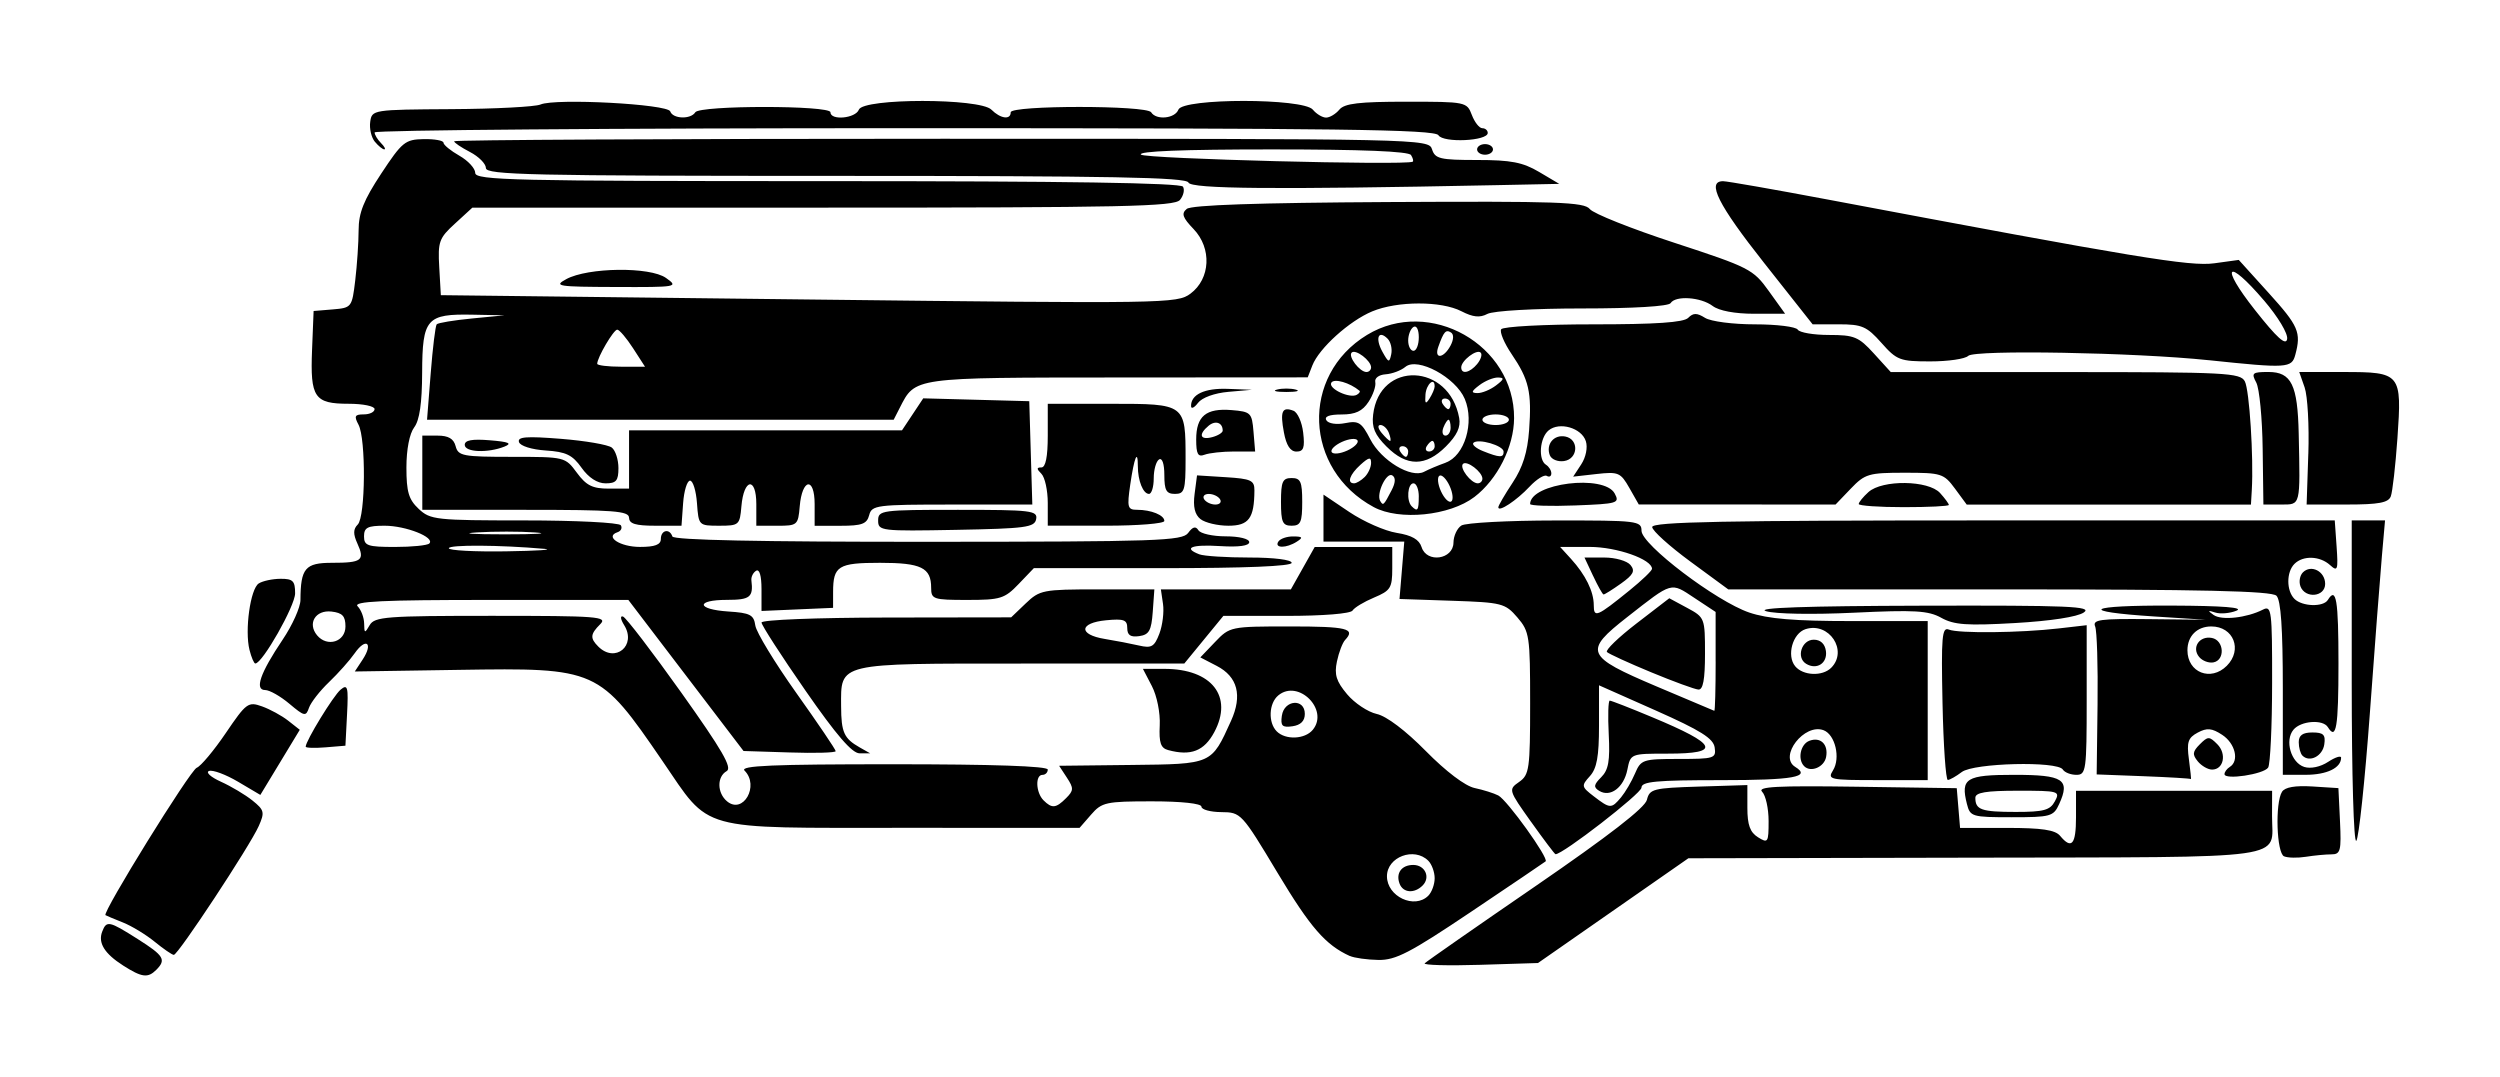
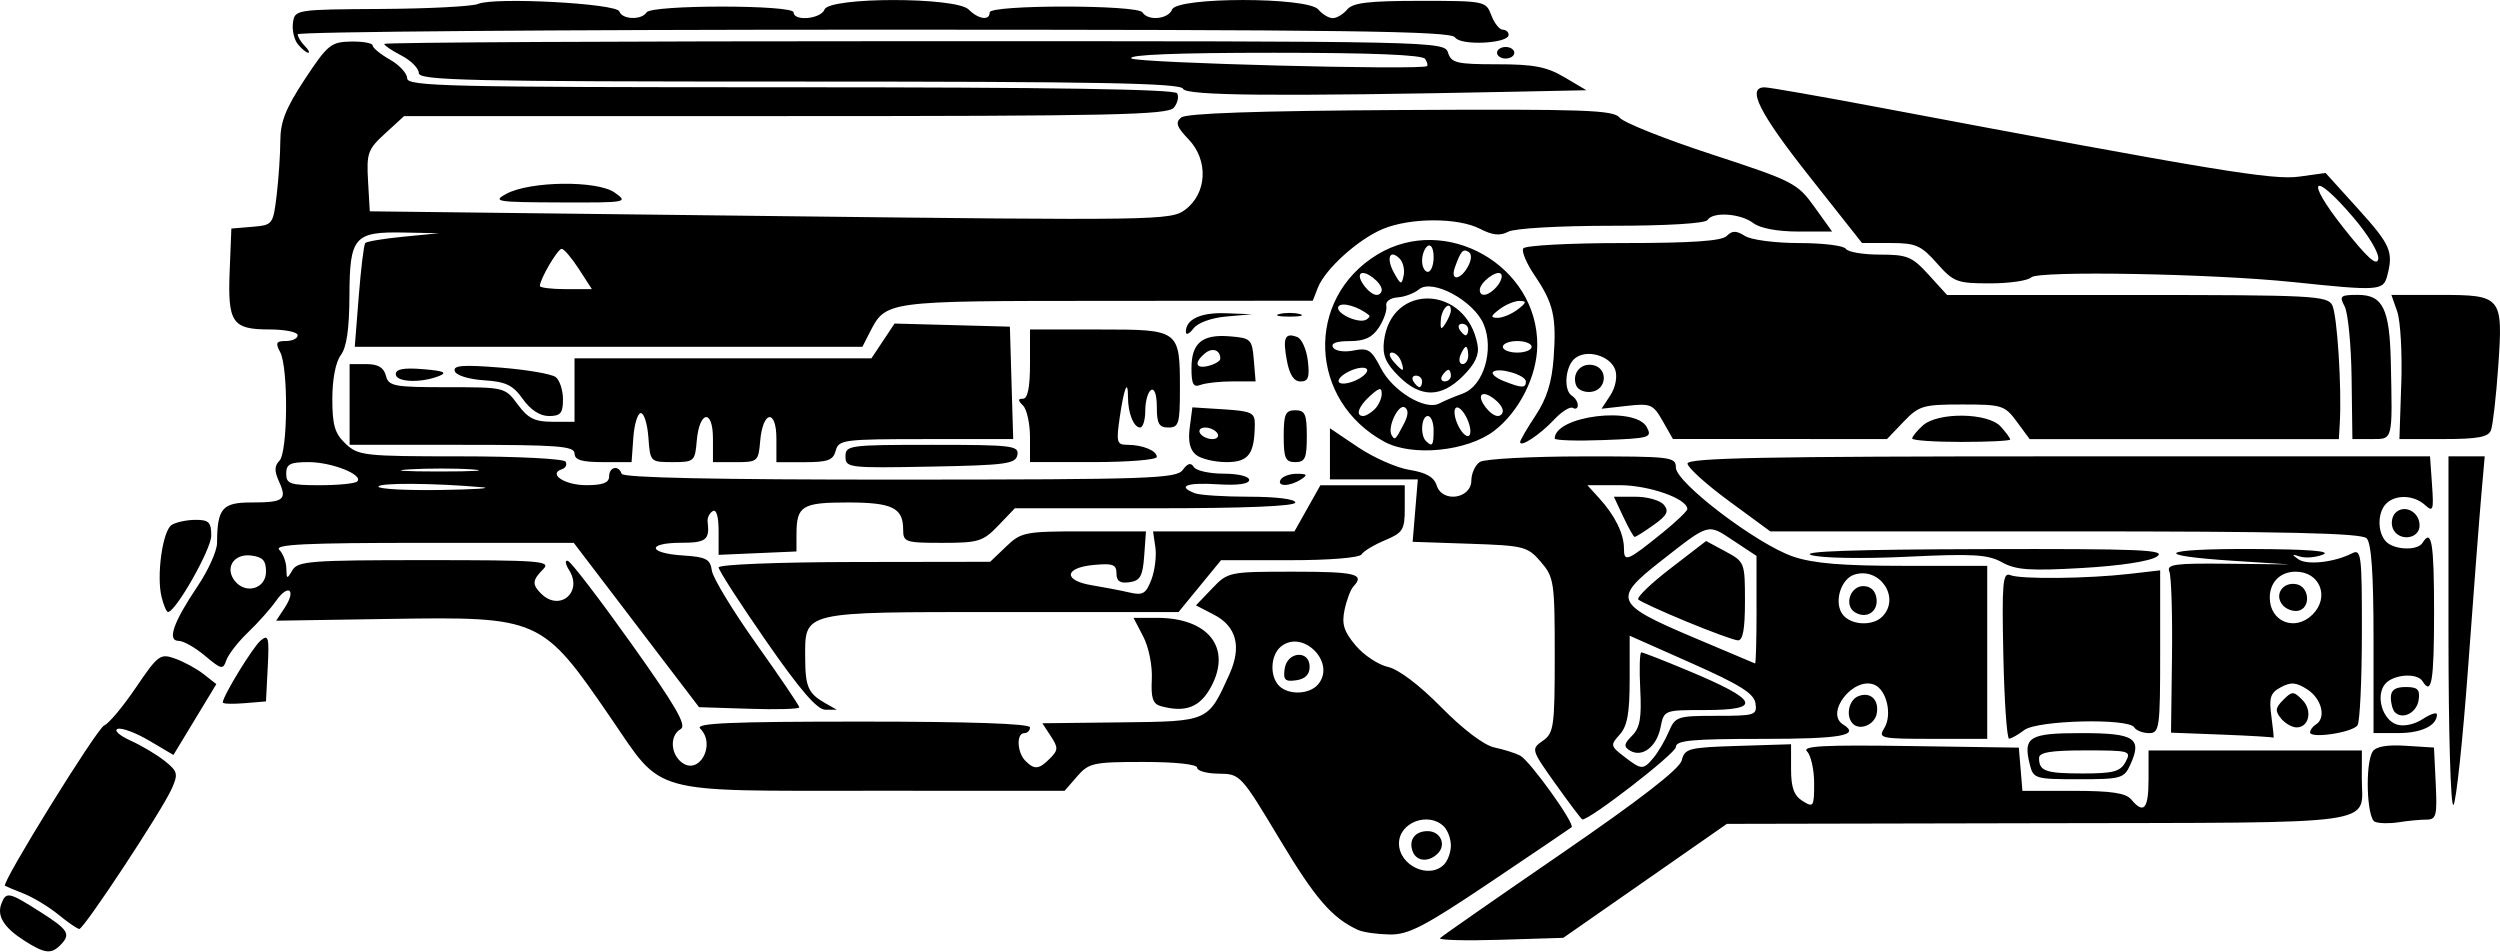
- <svg xmlns="http://www.w3.org/2000/svg" width="297.289" height="128" viewBox="0 0 78.658 33.867" version="1.1" id="svg8">
+ <svg xmlns="http://www.w3.org/2000/svg" width="72.308" height="27.517" viewBox="3.175 3.175 72.308 27.517" version="1.1" id="svg8">
  <defs id="defs2" />
  <g id="layer1">
    <path style="fill:#000000;stroke-width:0.167;fill-opacity:1" d="m 3.876,30.38 c -0.589,-0.377 -0.797,-0.712 -0.661,-1.067 0.137,-0.357 0.213,-0.341 1.117,0.232 0.829,0.526 0.904,0.65 0.583,0.971 -0.263,0.263 -0.452,0.239 -1.039,-0.136 z m 40.951,-0.072 c 0.057,-0.058 1.633,-1.156 3.502,-2.439 2.288,-1.572 3.427,-2.454 3.488,-2.703 0.084,-0.343 0.199,-0.373 1.626,-0.417 l 1.535,-0.048 v 0.717 c 0,0.536 0.084,0.769 0.334,0.925 0.314,0.196 0.334,0.167 0.334,-0.51 0,-0.395 -0.092,-0.81 -0.204,-0.922 -0.161,-0.161 0.466,-0.194 2.96,-0.158 l 3.164,0.046 0.052,0.625 0.052,0.625 h 1.47 c 1.104,0 1.522,0.062 1.678,0.25 0.362,0.436 0.5,0.274 0.5,-0.584 v -0.834 h 3.085 3.085 l -0.002,0.792 c -0.004,1.4 0.774,1.29 -9.341,1.312 l -9.023,0.019 -2.366,1.648 -2.366,1.648 -1.834,0.057 c -1.009,0.031 -1.787,0.009 -1.73,-0.049 z m -2.356,-0.228 c -0.763,-0.346 -1.242,-0.896 -2.275,-2.617 -1.131,-1.884 -1.151,-1.906 -1.77,-1.911 -0.344,-0.003 -0.625,-0.08 -0.625,-0.172 0,-0.099 -0.629,-0.167 -1.554,-0.167 -1.45,0 -1.579,0.028 -1.917,0.417 l -0.363,0.417 -5.546,-6.72e-4 c -6.53,-7.15e-4 -6.046,0.134 -7.578,-2.103 -1.994,-2.911 -2.048,-2.935 -6.409,-2.867 l -3.271,0.051 0.25,-0.38 c 0.341,-0.52 0.101,-0.702 -0.254,-0.193 -0.156,0.224 -0.52,0.632 -0.807,0.907 -0.288,0.275 -0.571,0.638 -0.63,0.807 C 9.625,22.551 9.579,22.542 9.105,22.143 8.823,21.905 8.48,21.711 8.343,21.711 c -0.342,0 -0.157,-0.534 0.548,-1.582 0.308,-0.457 0.561,-1.02 0.562,-1.251 0.005,-1 0.149,-1.17 0.99,-1.17 0.942,0 1.043,-0.076 0.802,-0.605 -0.137,-0.301 -0.134,-0.455 0.011,-0.6 0.245,-0.245 0.262,-2.694 0.023,-3.142 -0.144,-0.27 -0.117,-0.323 0.167,-0.323 0.187,0 0.339,-0.075 0.339,-0.167 0,-0.092 -0.366,-0.167 -0.813,-0.167 -1.082,0 -1.214,-0.194 -1.154,-1.694 l 0.049,-1.225 0.603,-0.05 c 0.594,-0.05 0.605,-0.064 0.707,-0.917 0.057,-0.477 0.105,-1.185 0.106,-1.573 0.001,-0.55 0.159,-0.945 0.71,-1.781 0.658,-0.997 0.754,-1.076 1.334,-1.087 0.344,-0.006 0.626,0.045 0.626,0.113 5.6e-4,0.069 0.226,0.253 0.5,0.409 0.275,0.156 0.499,0.4 0.499,0.542 0,0.23 1.194,0.258 11.08,0.258 7.517,0 11.115,0.056 11.188,0.174 0.059,0.096 0.017,0.283 -0.094,0.417 -0.173,0.208 -1.778,0.243 -11.234,0.243 H 14.862 L 14.316,7.034 c -0.503,0.459 -0.542,0.569 -0.496,1.376 l 0.05,0.877 11.578,0.136 c 11.254,0.132 11.59,0.127 12.007,-0.183 0.631,-0.469 0.678,-1.428 0.1,-2.032 -0.349,-0.364 -0.392,-0.49 -0.216,-0.635 0.148,-0.122 2.219,-0.193 6.35,-0.216 5.336,-0.029 6.157,-6.328e-4 6.333,0.222 0.111,0.141 1.308,0.618 2.66,1.06 2.363,0.774 2.478,0.832 2.971,1.519 l 0.513,0.714 H 55.189 c -0.603,0 -1.104,-0.094 -1.303,-0.245 -0.372,-0.281 -1.172,-0.335 -1.324,-0.089 -0.062,0.1 -1.173,0.167 -2.773,0.167 -1.513,0 -2.809,0.074 -2.991,0.172 -0.236,0.126 -0.452,0.104 -0.815,-0.083 -0.636,-0.329 -2.016,-0.327 -2.809,0.003 -0.72,0.3 -1.672,1.16 -1.883,1.701 l -0.146,0.375 -5.966,0.004 c -6.488,0.004 -6.375,-0.012 -6.87,0.955 L 28.118,13.206 H 20.777 13.436 L 13.551,11.747 c 0.063,-0.803 0.148,-1.497 0.189,-1.543 0.041,-0.046 0.538,-0.128 1.104,-0.183 l 1.029,-0.1 -1.001,-0.02 c -1.453,-0.029 -1.583,0.12 -1.59,1.822 -0.004,0.965 -0.081,1.5 -0.25,1.723 -0.148,0.196 -0.245,0.695 -0.245,1.263 0,0.767 0.071,1.006 0.386,1.302 0.366,0.344 0.537,0.363 3.326,0.363 1.617,0 2.982,0.069 3.034,0.153 0.052,0.084 0.005,0.182 -0.103,0.218 -0.416,0.139 0.079,0.463 0.705,0.463 0.473,0 0.657,-0.07 0.657,-0.25 0,-0.282 0.275,-0.342 0.363,-0.079 0.038,0.114 2.733,0.17 8.042,0.168 7.238,-0.003 8.003,-0.029 8.187,-0.28 0.142,-0.195 0.237,-0.22 0.321,-0.084 0.065,0.106 0.452,0.192 0.859,0.192 0.424,0 0.741,0.078 0.741,0.182 0,0.117 -0.33,0.162 -0.917,0.125 -0.897,-0.056 -1.18,0.056 -0.653,0.259 0.145,0.056 0.858,0.101 1.584,0.101 0.769,0 1.321,0.07 1.321,0.167 0,0.107 -1.463,0.167 -4.055,0.167 H 32.528 l -0.479,0.5 c -0.441,0.46 -0.571,0.5 -1.616,0.5 -1.074,0 -1.136,-0.021 -1.136,-0.384 0,-0.631 -0.314,-0.784 -1.608,-0.784 -1.316,0 -1.476,0.099 -1.477,0.917 l -6.72e-4,0.5 -1.126,0.049 -1.126,0.049 v -0.685 c 0,-0.426 -0.065,-0.645 -0.171,-0.579 -0.094,0.058 -0.16,0.194 -0.147,0.302 0.065,0.528 -0.041,0.613 -0.766,0.613 -1,0 -0.965,0.301 0.042,0.366 0.684,0.044 0.8,0.104 0.847,0.439 0.03,0.214 0.612,1.17 1.292,2.127 0.681,0.956 1.237,1.779 1.237,1.828 0,0.049 -0.653,0.068 -1.451,0.041 L 23.394,23.629 21.582,21.253 19.77,18.876 h -4.359 c -3.39,0 -4.314,0.044 -4.159,0.2 0.11,0.11 0.202,0.354 0.205,0.542 0.005,0.312 0.02,0.317 0.175,0.05 0.154,-0.264 0.521,-0.292 3.843,-0.292 3.339,0 3.649,0.024 3.411,0.262 -0.315,0.315 -0.326,0.441 -0.062,0.705 0.532,0.532 1.214,-0.033 0.814,-0.674 -0.116,-0.186 -0.131,-0.304 -0.035,-0.27 0.094,0.033 0.919,1.11 1.834,2.395 1.287,1.808 1.609,2.365 1.426,2.468 -0.31,0.175 -0.303,0.688 0.013,0.951 0.506,0.42 1.025,-0.492 0.55,-0.967 -0.156,-0.156 0.882,-0.2 4.67,-0.2 3.135,0 4.87,0.059 4.87,0.167 0,0.092 -0.075,0.167 -0.167,0.167 -0.232,0 -0.209,0.558 0.033,0.8 0.265,0.265 0.391,0.253 0.712,-0.069 0.239,-0.239 0.242,-0.311 0.024,-0.643 l -0.245,-0.374 2.281,-0.026 c 2.542,-0.029 2.506,-0.013 3.128,-1.387 0.362,-0.8 0.209,-1.389 -0.45,-1.73 l -0.516,-0.267 0.466,-0.487 c 0.461,-0.482 0.486,-0.487 2.353,-0.487 1.8,0 2.075,0.067 1.737,0.425 -0.082,0.087 -0.198,0.392 -0.258,0.678 -0.087,0.413 -0.021,0.624 0.32,1.03 0.236,0.281 0.656,0.56 0.933,0.621 0.307,0.067 0.91,0.523 1.545,1.168 0.631,0.64 1.236,1.099 1.535,1.162 0.272,0.058 0.606,0.163 0.744,0.234 0.281,0.145 1.6,1.983 1.489,2.074 -0.039,0.032 -1.094,0.746 -2.345,1.586 -1.923,1.292 -2.373,1.525 -2.918,1.515 -0.355,-0.006 -0.757,-0.063 -0.895,-0.125 z m 2.468,-1.898 c 0.11,-0.11 0.2,-0.358 0.2,-0.55 0,-0.193 -0.09,-0.44 -0.2,-0.55 -0.443,-0.443 -1.301,-0.121 -1.301,0.488 0,0.638 0.867,1.046 1.301,0.612 z M 44.036,27.806 c -0.127,-0.332 0.061,-0.592 0.429,-0.592 0.373,0 0.551,0.391 0.295,0.647 -0.26,0.26 -0.613,0.234 -0.724,-0.055 z m -2.733,-4.842 c 0.523,-0.63 -0.454,-1.607 -1.084,-1.084 -0.299,0.248 -0.324,0.856 -0.048,1.132 0.276,0.276 0.884,0.251 1.132,-0.048 z M 40.332,22.517 c 0.071,-0.502 0.722,-0.552 0.722,-0.055 0,0.222 -0.13,0.352 -0.389,0.389 -0.323,0.046 -0.379,-0.01 -0.334,-0.334 z M 10.869,19.71 c 0,-0.326 -0.096,-0.428 -0.437,-0.468 -0.505,-0.059 -0.767,0.372 -0.456,0.747 0.32,0.385 0.893,0.206 0.893,-0.279 z m 6.254,-2.442 c -1.397,-0.123 -3.003,-0.133 -3.002,-0.018 2.06e-4,0.069 0.807,0.112 1.793,0.097 0.986,-0.015 1.53,-0.051 1.209,-0.08 z M 13.507,17.1 C 13.698,16.909 12.772,16.541 12.101,16.541 c -0.537,0 -0.648,0.057 -0.648,0.334 0,0.295 0.111,0.334 0.973,0.334 0.535,0 1.022,-0.049 1.081,-0.109 z m 3.33,-0.348 c -0.478,-0.034 -1.304,-0.034 -1.834,-6.72e-4 -0.531,0.033 -0.14,0.061 0.869,0.061 1.009,3.83e-4 1.443,-0.027 0.965,-0.06 z m 3.081,-5.796 c -0.207,-0.32 -0.431,-0.583 -0.498,-0.584 -0.114,-0.002 -0.63,0.877 -0.63,1.074 0,0.05 0.338,0.092 0.752,0.092 h 0.752 z M 4.867,29.631 C 4.593,29.407 4.143,29.134 3.867,29.024 3.59,28.914 3.344,28.811 3.319,28.794 c -0.112,-0.075 2.663,-4.558 2.871,-4.638 0.128,-0.049 0.54,-0.54 0.914,-1.092 0.645,-0.95 0.705,-0.994 1.139,-0.839 0.252,0.09 0.623,0.292 0.824,0.45 L 9.432,22.962 8.812,23.986 8.191,25.011 7.491,24.597 C 7.105,24.369 6.694,24.216 6.578,24.257 c -0.116,0.041 0.051,0.193 0.372,0.338 0.321,0.145 0.768,0.411 0.993,0.592 0.373,0.3 0.39,0.371 0.198,0.803 -0.281,0.632 -2.543,4.061 -2.673,4.054 -0.056,-0.003 -0.327,-0.189 -0.601,-0.413 z M 71.865,26.944 c -0.237,-0.102 -0.287,-1.682 -0.065,-2.032 0.092,-0.145 0.415,-0.201 0.956,-0.167 l 0.818,0.052 0.05,1.042 c 0.045,0.934 0.016,1.042 -0.271,1.042 -0.176,0 -0.536,0.034 -0.8,0.076 -0.264,0.042 -0.573,0.036 -0.688,-0.014 z M 48.172,25.858 c -0.712,-1.001 -0.717,-1.017 -0.375,-1.256 0.32,-0.224 0.346,-0.405 0.346,-2.475 0,-2.119 -0.02,-2.256 -0.402,-2.701 -0.383,-0.445 -0.483,-0.471 -2.055,-0.524 l -1.653,-0.056 0.075,-0.903 0.075,-0.903 h -1.271 -1.271 v -0.739 -0.739 l 0.814,0.548 c 0.448,0.301 1.118,0.597 1.49,0.656 0.479,0.077 0.707,0.208 0.784,0.451 0.161,0.508 0.996,0.388 1.002,-0.144 0.002,-0.211 0.115,-0.454 0.25,-0.539 0.135,-0.085 1.465,-0.157 2.956,-0.158 2.579,-0.003 2.71,0.013 2.71,0.323 0,0.436 2.353,2.222 3.391,2.574 0.582,0.198 1.425,0.268 3.202,0.268 h 2.412 v 2.502 2.502 h -1.586 c -1.501,0 -1.575,-0.017 -1.393,-0.308 0.241,-0.387 0.069,-1.121 -0.295,-1.261 -0.605,-0.232 -1.425,0.825 -0.895,1.153 0.512,0.316 -0.053,0.417 -2.335,0.417 -2.047,0 -2.502,0.043 -2.502,0.236 0,0.183 -2.494,2.114 -2.705,2.094 -0.026,-0.003 -0.371,-0.461 -0.768,-1.018 z m 2.831,-0.77 c 0.134,-0.161 0.332,-0.498 0.439,-0.75 0.187,-0.439 0.246,-0.459 1.378,-0.459 1.119,0 1.18,-0.019 1.129,-0.362 -0.042,-0.284 -0.442,-0.535 -1.846,-1.159 l -1.793,-0.796 v 1.271 c 0,0.969 -0.068,1.346 -0.288,1.588 -0.274,0.303 -0.268,0.333 0.125,0.635 0.51,0.392 0.553,0.394 0.855,0.033 z M 50.316,24.883 c -0.185,-0.114 -0.173,-0.193 0.064,-0.43 0.229,-0.229 0.279,-0.514 0.236,-1.35 -0.03,-0.583 -0.016,-1.059 0.032,-1.059 0.048,1.67e-4 0.648,0.234 1.334,0.521 2.073,0.864 2.195,1.147 0.493,1.147 -1.171,0 -1.172,8.6e-5 -1.273,0.506 -0.112,0.561 -0.537,0.88 -0.885,0.665 z m 3.663,-4.067 v -1.562 l -0.673,-0.445 c -0.748,-0.495 -0.674,-0.517 -2.104,0.603 -1.385,1.084 -1.322,1.234 0.916,2.184 0.978,0.415 1.797,0.761 1.82,0.769 0.023,0.008 0.042,-0.689 0.042,-1.548 z m -2.033,0.334 c -0.706,-0.292 -1.329,-0.578 -1.386,-0.635 -0.057,-0.057 0.361,-0.461 0.929,-0.898 l 1.032,-0.794 0.562,0.303 c 0.554,0.298 0.562,0.319 0.562,1.444 0,0.81 -0.061,1.137 -0.208,1.126 -0.115,-0.008 -0.786,-0.254 -1.491,-0.546 z m 5.669,-0.139 c 0.539,-0.539 -0.066,-1.451 -0.806,-1.216 -0.407,0.129 -0.603,0.834 -0.326,1.168 0.248,0.299 0.856,0.324 1.132,0.048 z m -0.79,-0.127 c -0.319,-0.197 -0.139,-0.757 0.242,-0.757 0.211,0 0.35,0.129 0.382,0.354 0.055,0.386 -0.29,0.609 -0.624,0.403 z m -5.555,-2.308 c 0.39,-0.316 0.708,-0.621 0.708,-0.679 -0.003,-0.3 -1.109,-0.689 -1.959,-0.689 h -0.933 l 0.342,0.375 c 0.459,0.504 0.717,1.029 0.717,1.458 0,0.408 0.094,0.37 1.126,-0.466 z m -1.146,-0.456 -0.271,-0.578 h 0.626 c 0.344,0 0.713,0.105 0.82,0.234 0.155,0.187 0.095,0.305 -0.297,0.584 -0.27,0.192 -0.517,0.347 -0.549,0.344 -0.032,-0.003 -0.179,-0.266 -0.328,-0.584 z m 23.869,3.374 v -5.12 h 0.524 0.524 l -0.099,1.126 c -0.055,0.619 -0.226,2.852 -0.38,4.961 -0.155,2.11 -0.346,3.907 -0.425,3.994 -0.081,0.089 -0.144,-2.078 -0.144,-4.961 z M 61.886,25.297 c -0.204,-0.811 -0.03,-0.918 1.493,-0.918 1.543,0 1.763,0.144 1.409,0.919 -0.178,0.391 -0.266,0.415 -1.493,0.415 -1.252,0 -1.308,-0.017 -1.409,-0.417 z m 2.767,-0.084 c 0.172,-0.321 0.127,-0.334 -1.162,-0.334 -1.006,0 -1.34,0.056 -1.34,0.222 0,0.379 0.188,0.445 1.273,0.445 0.88,0 1.079,-0.054 1.229,-0.334 z m -3.535,-3.087 c -0.044,-2.099 -0.017,-2.407 0.2,-2.317 0.3,0.124 2.244,0.104 3.46,-0.037 l 0.876,-0.101 v 2.354 c 0,2.219 -0.019,2.354 -0.324,2.354 -0.178,0 -0.37,-0.075 -0.427,-0.167 -0.168,-0.272 -2.801,-0.207 -3.178,0.078 -0.178,0.135 -0.376,0.247 -0.44,0.25 -0.064,0.003 -0.139,-1.084 -0.167,-2.415 z m 6.319,2.296 -1.469,-0.056 0.028,-2.203 c 0.015,-1.212 -0.019,-2.316 -0.076,-2.453 -0.089,-0.214 0.156,-0.247 1.691,-0.23 l 1.795,0.02 -1.612,-0.103 c -2.463,-0.158 -2.152,-0.355 0.542,-0.343 1.609,0.007 2.28,0.06 2.029,0.161 -0.206,0.083 -0.507,0.109 -0.667,0.057 -0.238,-0.077 -0.247,-0.062 -0.049,0.078 0.251,0.178 1.04,0.091 1.55,-0.169 0.272,-0.139 0.292,0.022 0.289,2.317 -0.001,1.356 -0.058,2.55 -0.125,2.653 -0.138,0.211 -1.373,0.397 -1.373,0.206 0,-0.068 0.075,-0.17 0.167,-0.227 0.304,-0.188 0.173,-0.739 -0.239,-1.009 -0.325,-0.213 -0.478,-0.227 -0.77,-0.071 -0.307,0.164 -0.351,0.298 -0.277,0.846 0.048,0.358 0.076,0.635 0.061,0.616 -0.014,-0.019 -0.687,-0.059 -1.495,-0.09 z m 2.625,-3.473 c 0.504,-0.504 0.214,-1.239 -0.488,-1.239 -0.447,0 -0.75,0.303 -0.75,0.75 0,0.702 0.735,0.992 1.239,0.488 z m -0.869,-0.278 c -0.246,-0.296 0.008,-0.675 0.401,-0.599 0.384,0.074 0.422,0.697 0.048,0.769 -0.146,0.028 -0.348,-0.048 -0.449,-0.17 z m 2.632,0.991 c 0,-1.892 -0.061,-2.779 -0.2,-2.918 -0.15,-0.15 -2.317,-0.2 -8.724,-0.2 h -8.524 l -1.193,-0.876 C 52.526,17.185 51.987,16.698 51.983,16.583 51.979,16.418 54.234,16.374 62.718,16.374 h 10.741 l 0.058,0.822 c 0.052,0.74 0.032,0.799 -0.205,0.584 -0.321,-0.291 -0.85,-0.309 -1.121,-0.038 -0.257,0.257 -0.257,0.843 0,1.101 0.243,0.243 0.908,0.264 1.051,0.033 0.264,-0.427 0.334,-0.01 0.334,2.001 0,2.011 -0.07,2.428 -0.334,2.001 -0.156,-0.252 -0.849,-0.2 -1.082,0.081 -0.282,0.339 -0.078,1.039 0.34,1.172 0.201,0.064 0.51,-0.002 0.75,-0.16 0.225,-0.147 0.409,-0.206 0.409,-0.131 0,0.322 -0.449,0.538 -1.117,0.538 h -0.717 z m -15.059,2.446 c -0.216,-0.216 -0.12,-0.692 0.161,-0.799 0.351,-0.135 0.605,0.11 0.528,0.51 -0.061,0.318 -0.483,0.495 -0.689,0.289 z m 12.384,-0.153 c -0.177,-0.214 -0.166,-0.307 0.063,-0.536 0.257,-0.257 0.298,-0.257 0.55,-0.004 0.303,0.303 0.201,0.799 -0.164,0.799 -0.129,0 -0.332,-0.116 -0.45,-0.259 z m 3.293,-0.18 c -0.064,-0.064 -0.117,-0.255 -0.117,-0.423 0,-0.217 0.124,-0.306 0.429,-0.306 0.348,0 0.419,0.07 0.375,0.374 -0.053,0.37 -0.461,0.581 -0.687,0.355 z M 25.336,21.719 c -0.757,-1.09 -1.376,-2.05 -1.376,-2.132 0,-0.085 1.715,-0.153 3.927,-0.157 l 3.927,-0.006 0.46,-0.44 c 0.439,-0.42 0.542,-0.44 2.253,-0.44 h 1.793 l -0.051,0.709 c -0.043,0.589 -0.115,0.718 -0.427,0.762 -0.273,0.039 -0.375,-0.031 -0.375,-0.255 0,-0.259 -0.107,-0.298 -0.667,-0.244 -0.85,0.081 -0.876,0.451 -0.042,0.587 0.344,0.056 0.83,0.15 1.081,0.208 0.391,0.091 0.481,0.038 0.638,-0.372 0.1,-0.263 0.152,-0.684 0.115,-0.936 l -0.067,-0.459 h 2.045 2.045 l 0.375,-0.667 0.375,-0.667 h 1.22 1.22 v 0.676 c 0,0.612 -0.054,0.698 -0.572,0.915 -0.315,0.132 -0.619,0.315 -0.677,0.408 -0.061,0.099 -0.925,0.169 -2.085,0.169 h -1.98 l -0.615,0.75 -0.615,0.75 h -5.124 c -5.833,0 -5.678,-0.037 -5.673,1.347 0.003,0.816 0.09,1.01 0.581,1.289 l 0.334,0.189 -0.334,-6.72e-4 c -0.237,-5.22e-4 -0.73,-0.572 -1.709,-1.983 z m 11.417,1.881 c -0.234,-0.064 -0.291,-0.231 -0.264,-0.776 0.02,-0.393 -0.088,-0.931 -0.247,-1.237 l -0.282,-0.542 h 0.68 c 1.486,0 2.167,0.866 1.565,1.991 -0.319,0.595 -0.737,0.758 -1.451,0.564 z M 9.618,23.493 c 0,-0.182 0.872,-1.606 1.098,-1.794 0.223,-0.185 0.248,-0.092 0.203,0.776 l -0.051,0.987 -0.625,0.052 c -0.344,0.028 -0.625,0.019 -0.625,-0.021 z M 7.85,20.45 c -0.155,-0.618 0.027,-1.925 0.291,-2.093 0.125,-0.079 0.433,-0.145 0.685,-0.146 0.39,-0.002 0.459,0.066 0.459,0.458 0,0.393 -1.029,2.207 -1.252,2.207 -0.042,0 -0.124,-0.192 -0.183,-0.427 z m 53.231,-1.011 c -0.411,-0.228 -0.836,-0.253 -2.752,-0.161 -1.299,0.062 -2.479,0.041 -2.766,-0.049 -0.339,-0.107 1.25,-0.162 4.915,-0.172 4.624,-0.012 5.367,0.019 5.086,0.213 -0.2,0.139 -1.046,0.269 -2.163,0.333 -1.518,0.087 -1.918,0.059 -2.321,-0.164 z M 72.38,18.448 c -0.055,-0.144 -0.02,-0.341 0.077,-0.439 0.259,-0.259 0.7,-0.032 0.7,0.362 0,0.411 -0.626,0.474 -0.778,0.077 z M 40.22,17.042 c 0.057,-0.092 0.267,-0.166 0.468,-0.164 0.297,0.002 0.319,0.033 0.115,0.164 -0.329,0.212 -0.715,0.212 -0.584,0 z M 27.629,16.379 c 0,-0.325 0.1,-0.338 2.514,-0.338 2.304,0 2.509,0.024 2.458,0.292 -0.05,0.26 -0.327,0.297 -2.514,0.338 -2.373,0.045 -2.458,0.034 -2.458,-0.292 z m -7.838,-0.088 c 0,-0.214 -0.473,-0.25 -3.252,-0.25 H 13.287 V 14.874 13.706 h 0.481 c 0.341,0 0.506,0.097 0.568,0.334 0.08,0.306 0.227,0.334 1.766,0.334 1.671,0 1.68,0.002 2.048,0.5 0.298,0.404 0.493,0.5 1.006,0.5 h 0.636 v -0.917 -0.917 l 4.294,-4.83e-4 4.294,-4.84e-4 0.334,-0.503 0.334,-0.503 1.668,0.045 1.668,0.045 0.048,1.626 0.048,1.626 h -2.523 c -2.383,0 -2.528,0.019 -2.61,0.334 -0.072,0.276 -0.227,0.334 -0.902,0.334 l -0.814,7e-6 v -0.681 c 0,-0.869 -0.394,-0.811 -0.469,0.068 -0.05,0.593 -0.073,0.612 -0.709,0.612 h -0.657 v -0.681 c 0,-0.869 -0.394,-0.811 -0.469,0.068 -0.05,0.591 -0.074,0.612 -0.699,0.612 -0.642,0 -0.648,-0.005 -0.699,-0.709 -0.028,-0.39 -0.126,-0.709 -0.218,-0.709 -0.092,0 -0.19,0.319 -0.218,0.709 l -0.051,0.709 h -0.824 c -0.621,0 -0.824,-0.062 -0.824,-0.25 z m 13.175,-0.467 c 0,-0.394 -0.09,-0.807 -0.2,-0.917 -0.156,-0.156 -0.156,-0.2 0,-0.2 0.133,0 0.2,-0.334 0.2,-1.001 v -1.001 h 1.995 c 2.34,0 2.341,3.33e-4 2.341,1.74 0,0.984 -0.034,1.095 -0.334,1.095 -0.271,0 -0.334,-0.111 -0.334,-0.594 0,-0.353 -0.068,-0.552 -0.167,-0.49 -0.092,0.057 -0.167,0.324 -0.167,0.594 0,0.27 -0.067,0.49 -0.149,0.49 -0.185,0 -0.351,-0.415 -0.351,-0.875 0,-0.555 -0.114,-0.276 -0.239,0.583 -0.104,0.717 -0.084,0.792 0.215,0.792 0.445,0 0.858,0.169 0.858,0.351 0,0.082 -0.826,0.149 -1.834,0.149 h -1.834 z m 4.805,0.509 C 37.591,16.189 37.533,15.943 37.586,15.541 l 0.076,-0.584 0.904,0.057 c 0.798,0.05 0.904,0.099 0.902,0.417 -0.005,0.879 -0.177,1.11 -0.819,1.11 -0.339,0 -0.734,-0.094 -0.877,-0.208 z m 0.615,-0.625 c -0.057,-0.092 -0.216,-0.167 -0.353,-0.167 -0.138,0 -0.204,0.075 -0.147,0.167 0.057,0.092 0.216,0.167 0.353,0.167 0.138,0 0.204,-0.075 0.147,-0.167 z m 1.918,0.083 c 0,-0.639 0.049,-0.75 0.334,-0.75 0.284,0 0.334,0.111 0.334,0.75 0,0.639 -0.049,0.75 -0.334,0.75 -0.284,0 -0.334,-0.111 -0.334,-0.75 z m 2.918,0.164 c -2.197,-1.184 -2.312,-4.139 -0.211,-5.417 1.973,-1.2 4.64,0.311 4.627,2.621 -0.005,0.896 -0.524,1.925 -1.249,2.478 -0.778,0.593 -2.361,0.752 -3.167,0.318 z m 1.418,-0.331 c 0,-0.229 -0.075,-0.417 -0.167,-0.417 -0.186,0 -0.229,0.55 -0.056,0.723 0.184,0.184 0.222,0.131 0.222,-0.306 z m -0.856,-0.198 c 0.126,-0.242 0.133,-0.4 0.021,-0.469 -0.183,-0.113 -0.511,0.581 -0.38,0.804 0.094,0.159 0.109,0.146 0.359,-0.335 z m 1.826,-0.136 c -0.102,-0.223 -0.246,-0.368 -0.321,-0.322 -0.075,0.046 -0.053,0.267 0.049,0.49 0.102,0.223 0.246,0.368 0.321,0.322 0.075,-0.046 0.053,-0.267 -0.049,-0.49 z m -2.671,-0.283 c 0.11,-0.11 0.2,-0.309 0.2,-0.443 0,-0.193 -0.069,-0.18 -0.334,0.059 -0.343,0.31 -0.436,0.584 -0.2,0.584 0.073,0 0.223,-0.09 0.334,-0.2 z m 3.702,0.054 c 0,-0.213 -0.49,-0.586 -0.611,-0.465 -0.121,0.121 0.252,0.611 0.465,0.611 0.08,0 0.146,-0.066 0.146,-0.146 z m -1.157,-0.505 c 0.598,-0.211 0.914,-1.262 0.603,-2.003 -0.286,-0.68 -1.486,-1.328 -1.869,-1.01 -0.138,0.115 -0.418,0.22 -0.623,0.234 -0.214,0.015 -0.352,0.12 -0.324,0.247 0.026,0.122 -0.069,0.4 -0.212,0.619 -0.193,0.295 -0.413,0.398 -0.85,0.398 -0.387,0 -0.551,0.063 -0.476,0.184 0.064,0.104 0.32,0.142 0.592,0.088 0.422,-0.084 0.515,-0.024 0.789,0.509 0.343,0.669 1.288,1.238 1.694,1.021 0.138,-0.074 0.442,-0.202 0.678,-0.285 z m -1.856,-0.502 c -0.374,-0.374 -0.472,-0.606 -0.425,-1.006 0.199,-1.711 2.394,-1.627 2.708,0.104 0.052,0.286 -0.07,0.546 -0.419,0.896 -0.637,0.637 -1.231,0.639 -1.863,0.006 z m 0.678,0.152 c 0,-0.092 -0.079,-0.167 -0.177,-0.167 -0.097,0 -0.13,0.075 -0.074,0.167 0.057,0.092 0.136,0.167 0.177,0.167 0.04,0 0.074,-0.075 0.074,-0.167 z m 0.834,-0.167 c 0,-0.092 -0.033,-0.167 -0.074,-0.167 -0.04,0 -0.12,0.075 -0.177,0.167 -0.057,0.092 -0.024,0.167 0.074,0.167 0.097,0 0.177,-0.075 0.177,-0.167 z m -1.441,-0.417 c -0.053,-0.138 -0.172,-0.25 -0.265,-0.25 -0.098,0 -0.081,0.106 0.038,0.25 0.114,0.138 0.234,0.25 0.265,0.25 0.032,0 0.015,-0.113 -0.038,-0.25 z M 45.641,13.456 c 0,-0.138 -0.029,-0.25 -0.066,-0.25 -0.036,0 -0.109,0.113 -0.162,0.25 -0.053,0.138 -0.023,0.25 0.066,0.25 0.089,0 0.162,-0.113 0.162,-0.25 z m 0,-0.75 c 0,-0.092 -0.079,-0.167 -0.177,-0.167 -0.097,0 -0.13,0.075 -0.074,0.167 0.057,0.092 0.136,0.167 0.177,0.167 0.04,0 0.074,-0.075 0.074,-0.167 z m -0.503,-0.542 c 0.006,-0.315 -0.263,-0.083 -0.288,0.248 -0.022,0.293 0.005,0.32 0.129,0.125 0.086,-0.136 0.158,-0.304 0.159,-0.373 z m -2.427,1.691 c -0.046,-0.075 -0.267,-0.053 -0.49,0.049 -0.223,0.102 -0.368,0.246 -0.322,0.321 0.046,0.075 0.267,0.053 0.49,-0.049 0.223,-0.102 0.368,-0.246 0.322,-0.321 z m 4.597,0.355 c 0,-0.191 -0.802,-0.424 -0.949,-0.277 -0.055,0.055 0.08,0.172 0.3,0.26 0.527,0.211 0.65,0.214 0.65,0.017 z m 0.167,-1.004 c 0,-0.092 -0.188,-0.167 -0.417,-0.167 -0.229,0 -0.417,0.075 -0.417,0.167 0,0.092 0.188,0.167 0.417,0.167 0.229,0 0.417,-0.075 0.417,-0.167 z m -4.7,-0.911 c -0.305,-0.255 -0.799,-0.397 -0.887,-0.255 -0.113,0.183 0.581,0.511 0.804,0.38 0.075,-0.044 0.112,-0.1 0.083,-0.125 z m 4.293,-0.167 c 0.259,-0.196 0.272,-0.246 0.064,-0.25 -0.143,-0.003 -0.406,0.105 -0.584,0.24 -0.259,0.196 -0.272,0.246 -0.064,0.25 0.143,0.003 0.406,-0.105 0.584,-0.24 z m -3.929,-0.569 c 0,-0.213 -0.49,-0.586 -0.611,-0.465 -0.121,0.121 0.252,0.611 0.465,0.611 0.08,0 0.146,-0.066 0.146,-0.146 z m 3.339,-0.108 c 0.116,-0.14 0.165,-0.301 0.108,-0.357 -0.121,-0.121 -0.611,0.252 -0.611,0.465 0,0.23 0.272,0.172 0.504,-0.108 z m -2.82,-0.795 c -0.289,-0.289 -0.398,-0.015 -0.164,0.409 0.193,0.35 0.221,0.358 0.279,0.08 0.036,-0.17 -0.016,-0.39 -0.115,-0.489 z m 1.977,0.225 c 0.105,-0.197 0.112,-0.361 0.017,-0.42 -0.163,-0.101 -0.227,-0.029 -0.398,0.451 -0.141,0.397 0.165,0.371 0.381,-0.032 z M 44.64,10.611 c 0,-0.242 -0.072,-0.382 -0.167,-0.324 -0.092,0.057 -0.167,0.249 -0.167,0.427 0,0.178 0.075,0.324 0.167,0.324 0.092,0 0.167,-0.192 0.167,-0.427 z m 2.502,5.349 c 0,-0.051 0.202,-0.398 0.449,-0.771 0.321,-0.485 0.469,-0.957 0.52,-1.658 0.086,-1.194 -0.004,-1.585 -0.551,-2.391 -0.233,-0.344 -0.381,-0.695 -0.328,-0.78 0.053,-0.086 1.344,-0.155 2.888,-0.155 1.981,0 2.851,-0.059 2.996,-0.204 0.161,-0.161 0.273,-0.161 0.531,0 0.182,0.114 0.879,0.204 1.57,0.204 0.684,0 1.29,0.075 1.346,0.167 0.057,0.092 0.499,0.167 0.984,0.167 0.794,0 0.933,0.057 1.412,0.584 l 0.531,0.584 h 5.493 c 5.062,0 5.506,0.023 5.647,0.292 0.144,0.273 0.279,2.39 0.219,3.419 l -0.027,0.459 h -4.471 -4.471 L 61.51,15.374 c -0.352,-0.476 -0.428,-0.5 -1.584,-0.5 -1.132,0 -1.247,0.034 -1.694,0.5 l -0.479,0.5 -3.096,-0.001 -3.096,-0.001 -0.296,-0.52 c -0.276,-0.485 -0.346,-0.515 -1.032,-0.438 l -0.736,0.083 0.254,-0.387 c 0.146,-0.224 0.208,-0.531 0.145,-0.728 -0.133,-0.419 -0.833,-0.622 -1.172,-0.34 -0.281,0.233 -0.333,0.927 -0.081,1.082 0.092,0.057 0.167,0.178 0.167,0.27 0,0.092 -0.064,0.127 -0.143,0.079 -0.078,-0.048 -0.322,0.104 -0.542,0.339 -0.408,0.436 -0.983,0.816 -0.983,0.649 z m 1,-0.102 c 0.003,-0.657 2.333,-0.945 2.662,-0.33 0.163,0.304 0.095,0.324 -1.245,0.375 -0.779,0.03 -1.417,0.009 -1.417,-0.045 z m 10.34,0 c 0,-0.055 0.137,-0.223 0.305,-0.375 0.436,-0.395 1.888,-0.376 2.254,0.029 0.152,0.168 0.276,0.337 0.276,0.375 0,0.039 -0.638,0.07 -1.418,0.07 -0.78,0 -1.418,-0.045 -1.418,-0.099 z m 12.709,-1.735 c -0.012,-0.963 -0.103,-1.901 -0.201,-2.085 -0.162,-0.303 -0.127,-0.334 0.384,-0.334 0.721,0 0.918,0.403 0.951,1.942 0.049,2.299 0.067,2.228 -0.556,2.228 h -0.555 z m 1.437,0.154 c 0.029,-0.879 -0.023,-1.817 -0.116,-2.085 l -0.17,-0.487 h 1.388 c 1.812,0 1.844,0.039 1.701,2.083 -0.061,0.866 -0.155,1.689 -0.209,1.83 -0.076,0.199 -0.381,0.256 -1.373,0.256 l -1.275,3.67e-4 0.053,-1.598 z m -54.331,0.439 c -0.288,-0.404 -0.487,-0.5 -1.124,-0.542 -0.443,-0.029 -0.804,-0.142 -0.844,-0.264 -0.055,-0.168 0.227,-0.19 1.321,-0.103 0.765,0.061 1.485,0.185 1.6,0.276 0.115,0.091 0.208,0.381 0.208,0.645 0,0.397 -0.07,0.48 -0.406,0.48 -0.259,0 -0.532,-0.178 -0.755,-0.491 z m 30.466,-0.39 c -0.132,-0.345 0.126,-0.66 0.484,-0.592 0.443,0.085 0.41,0.709 -0.04,0.773 -0.195,0.028 -0.394,-0.054 -0.443,-0.182 z M 37.636,13.828 c 0,-0.735 0.308,-0.991 1.114,-0.925 0.605,0.05 0.64,0.084 0.689,0.678 l 0.052,0.625 h -0.664 c -0.365,0 -0.782,0.046 -0.927,0.101 -0.209,0.08 -0.264,-0.019 -0.264,-0.48 z m 0.834,-0.28 c 0,-0.252 -0.229,-0.331 -0.443,-0.153 -0.329,0.273 -0.272,0.46 0.11,0.36 0.183,-0.048 0.334,-0.141 0.334,-0.207 z m -23.848,0.449 c 0,-0.148 0.233,-0.191 0.792,-0.144 0.6,0.049 0.711,0.097 0.459,0.198 -0.528,0.21 -1.251,0.179 -1.251,-0.054 z m 25.774,-0.391 c -0.125,-0.664 -0.057,-0.82 0.299,-0.683 0.131,0.05 0.269,0.36 0.307,0.688 0.056,0.476 0.013,0.597 -0.212,0.597 -0.191,0 -0.318,-0.193 -0.394,-0.601 z m -2.921,-0.825 c -0.011,-0.368 0.424,-0.574 1.154,-0.546 l 0.759,0.029 -0.74,0.065 c -0.435,0.038 -0.828,0.181 -0.954,0.346 -0.117,0.154 -0.216,0.202 -0.219,0.106 z m 2.705,-0.524 c 0.161,-0.042 0.423,-0.042 0.584,0 0.161,0.042 0.029,0.076 -0.292,0.076 -0.321,0 -0.452,-0.034 -0.292,-0.076 z m 29.31,-0.924 c -2.312,-0.243 -7.366,-0.334 -7.564,-0.136 -0.096,0.096 -0.633,0.174 -1.194,0.174 -0.956,0 -1.052,-0.037 -1.537,-0.584 C 58.735,10.269 58.585,10.204 57.854,10.204 H 57.031 L 55.505,8.273 C 54.058,6.442 53.686,5.701 54.213,5.701 c 0.129,0 1.611,0.26 3.294,0.577 9.719,1.833 11.403,2.111 12.162,2.006 l 0.77,-0.106 0.942,1.041 c 0.941,1.04 1.026,1.238 0.837,1.943 -0.113,0.422 -0.249,0.431 -2.73,0.17 z M 71.231,9.452 C 70.065,8.087 69.828,8.336 70.947,9.752 c 0.696,0.882 0.975,1.133 1.014,0.916 0.031,-0.171 -0.283,-0.693 -0.729,-1.216 z M 17.815,8.783 c 0.685,-0.372 2.633,-0.396 3.139,-0.038 0.402,0.285 0.362,0.292 -1.584,0.285 -1.834,-0.006 -1.961,-0.026 -1.554,-0.247 z M 37.392,5.743 C 37.33,5.579 34.956,5.534 26.3,5.534 c -9.592,0 -11.012,-0.032 -11.012,-0.246 0,-0.135 -0.225,-0.362 -0.5,-0.505 -0.275,-0.142 -0.5,-0.294 -0.5,-0.338 0,-0.044 6.899,-0.079 15.332,-0.079 15.185,0 15.333,0.003 15.437,0.334 0.094,0.296 0.252,0.334 1.419,0.334 1.063,0 1.435,0.072 1.948,0.375 L 49.059,5.785 47.058,5.826 C 40.096,5.968 37.47,5.945 37.392,5.743 Z m 7.004,-0.864 c -0.073,-0.118 -1.537,-0.178 -4.386,-0.178 -2.799,0 -4.22,0.057 -4.112,0.164 0.131,0.131 8.318,0.344 8.55,0.223 0.032,-0.017 0.009,-0.111 -0.052,-0.208 z m 2.078,-0.178 c 0,-0.092 0.113,-0.167 0.25,-0.167 0.138,0 0.25,0.075 0.25,0.167 0,0.092 -0.113,0.167 -0.25,0.167 -0.138,0 -0.25,-0.075 -0.25,-0.167 z M 11.794,4.46 C 11.684,4.327 11.618,4.046 11.648,3.834 c 0.054,-0.381 0.076,-0.385 2.556,-0.4 1.376,-0.008 2.637,-0.074 2.802,-0.146 0.464,-0.202 4.005,-0.014 4.082,0.217 0.079,0.238 0.645,0.258 0.788,0.028 0.138,-0.223 4.253,-0.223 4.253,0 0,0.266 0.788,0.193 0.894,-0.083 0.14,-0.365 3.804,-0.365 4.169,0 0.286,0.286 0.608,0.33 0.608,0.083 0,-0.224 4.281,-0.224 4.419,0 0.158,0.256 0.749,0.198 0.857,-0.083 0.141,-0.366 3.925,-0.366 4.23,0 0.114,0.138 0.302,0.25 0.417,0.25 0.115,0 0.303,-0.113 0.417,-0.25 0.162,-0.196 0.622,-0.25 2.109,-0.25 1.875,0 1.904,0.006 2.06,0.417 0.087,0.229 0.235,0.417 0.329,0.417 0.094,0 0.171,0.067 0.171,0.149 0,0.255 -1.401,0.32 -1.551,0.072 C 45.148,4.073 42.116,4.033 28.455,4.033 c -9.168,0 -16.669,0.06 -16.669,0.133 0,0.073 0.09,0.223 0.2,0.334 0.11,0.11 0.157,0.2 0.104,0.2 -0.053,0 -0.186,-0.108 -0.296,-0.241 z" id="path975" />
  </g>
</svg>
